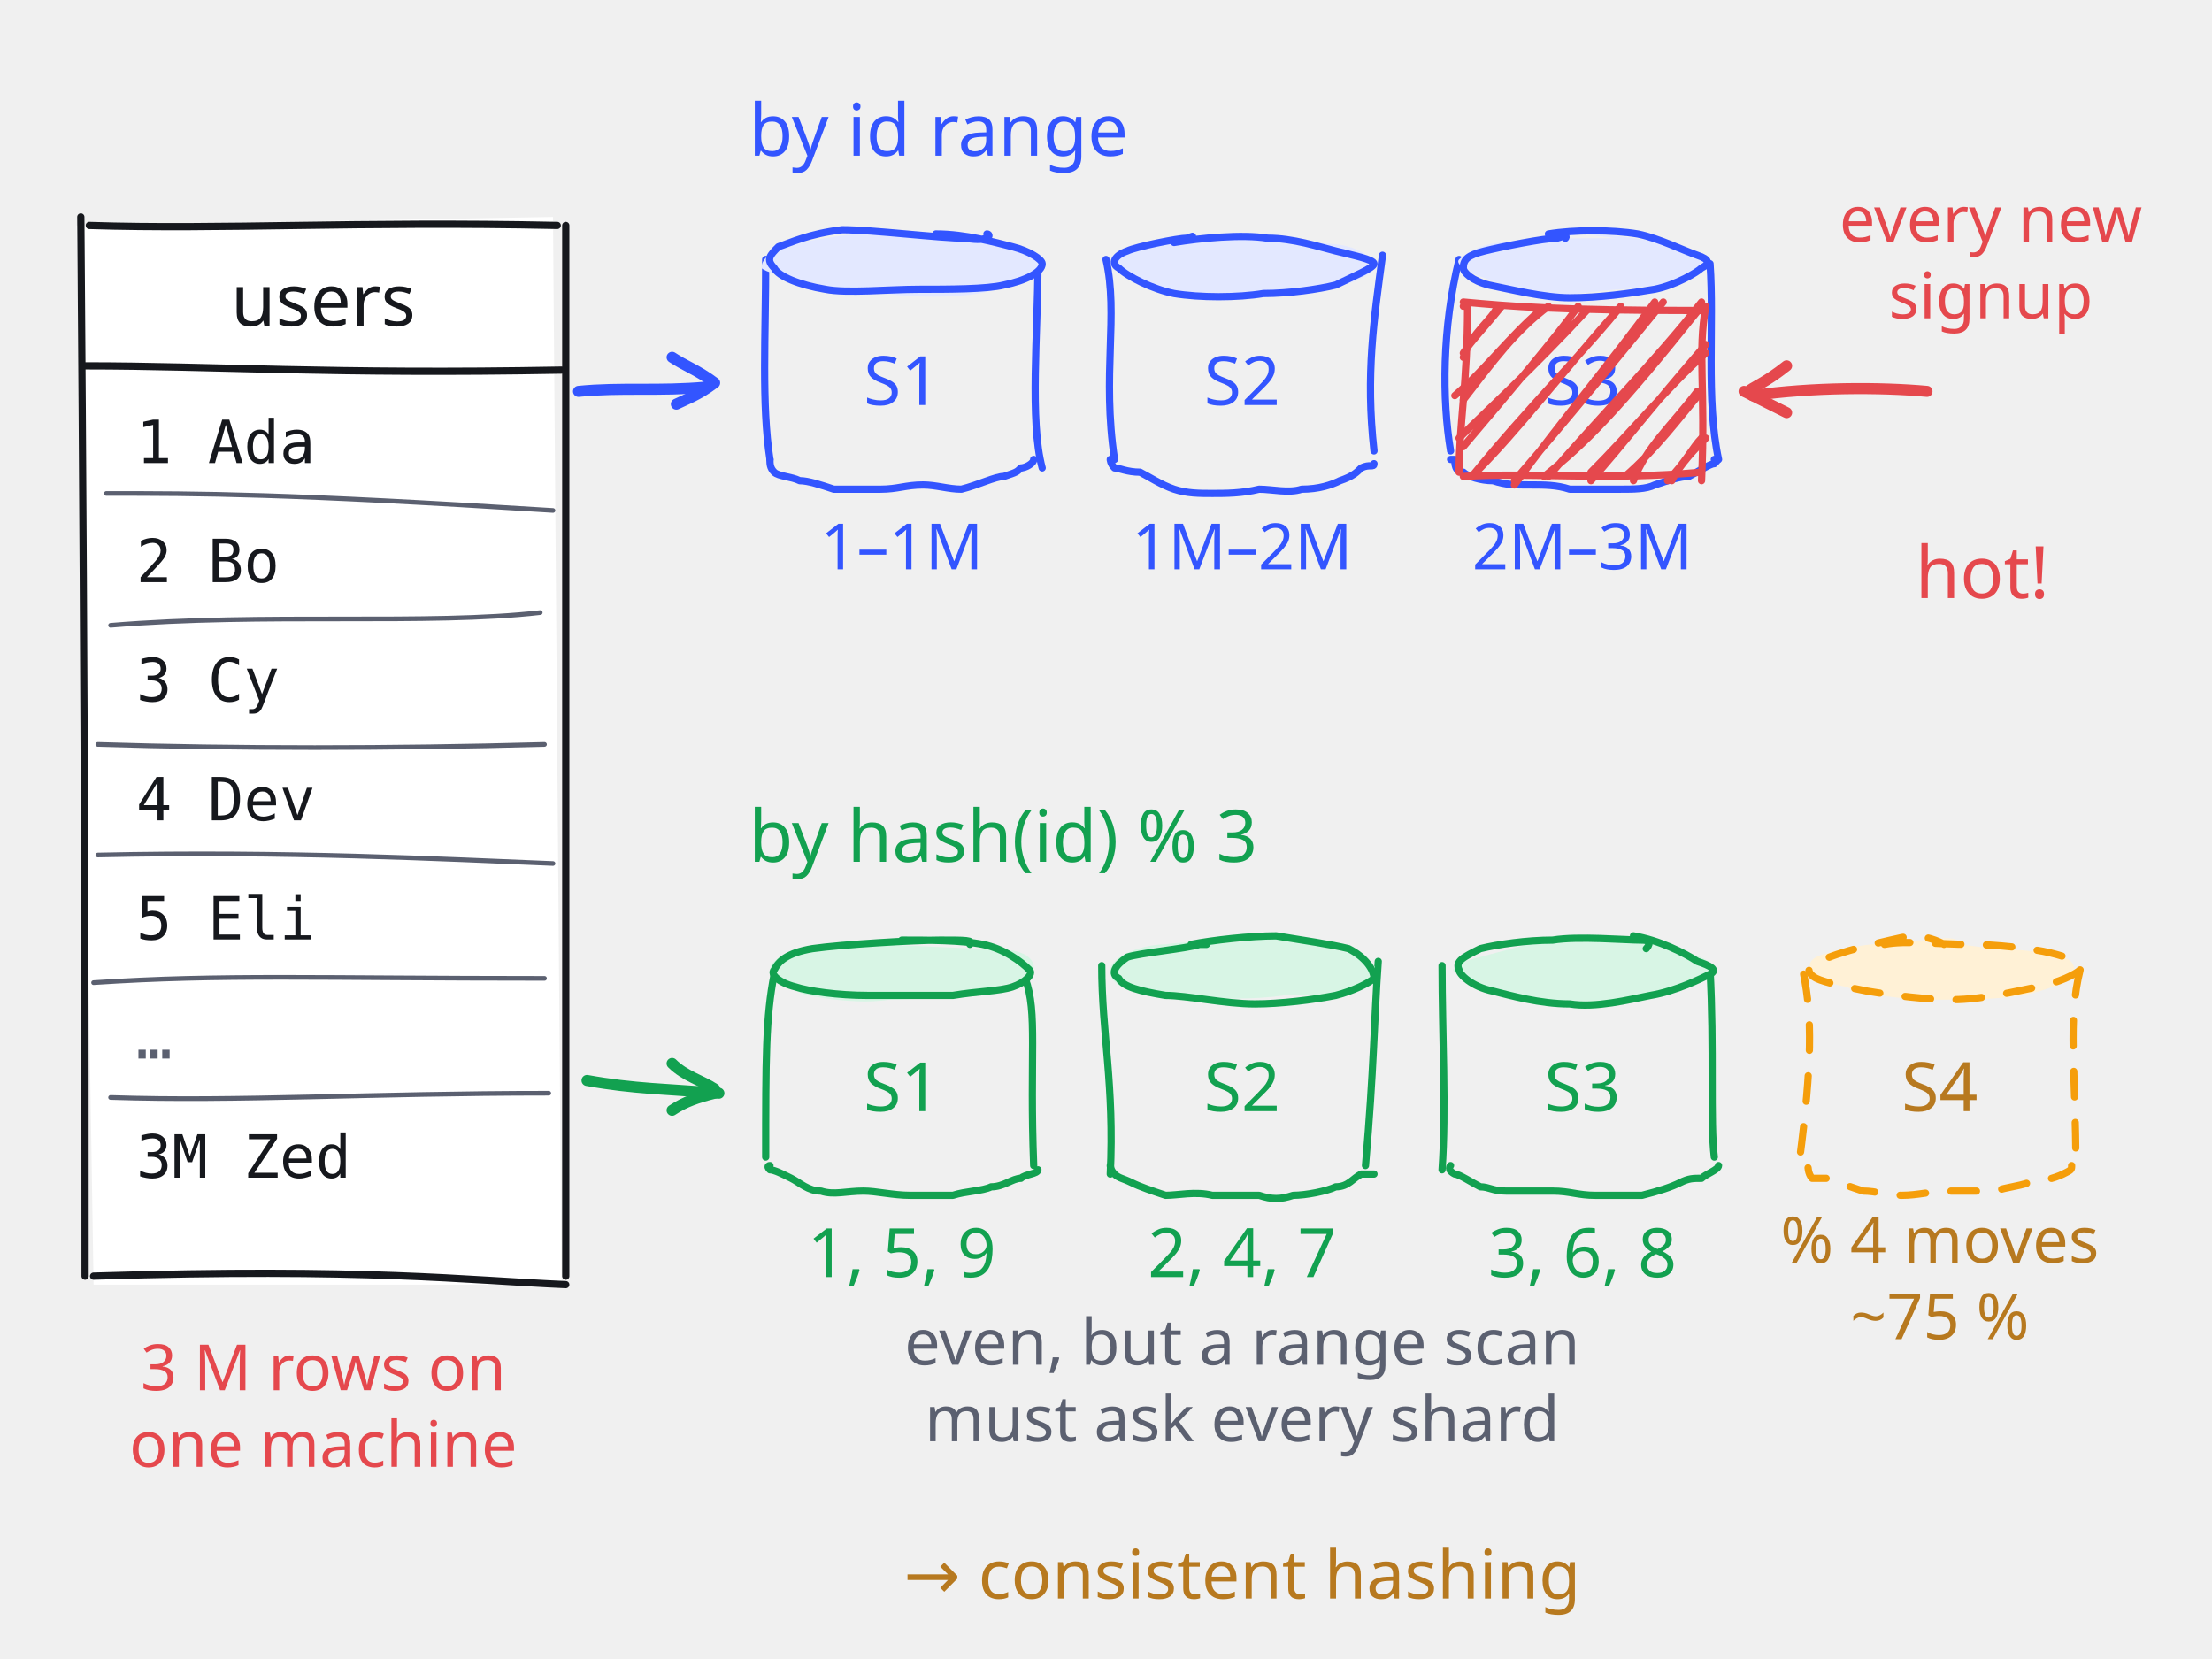
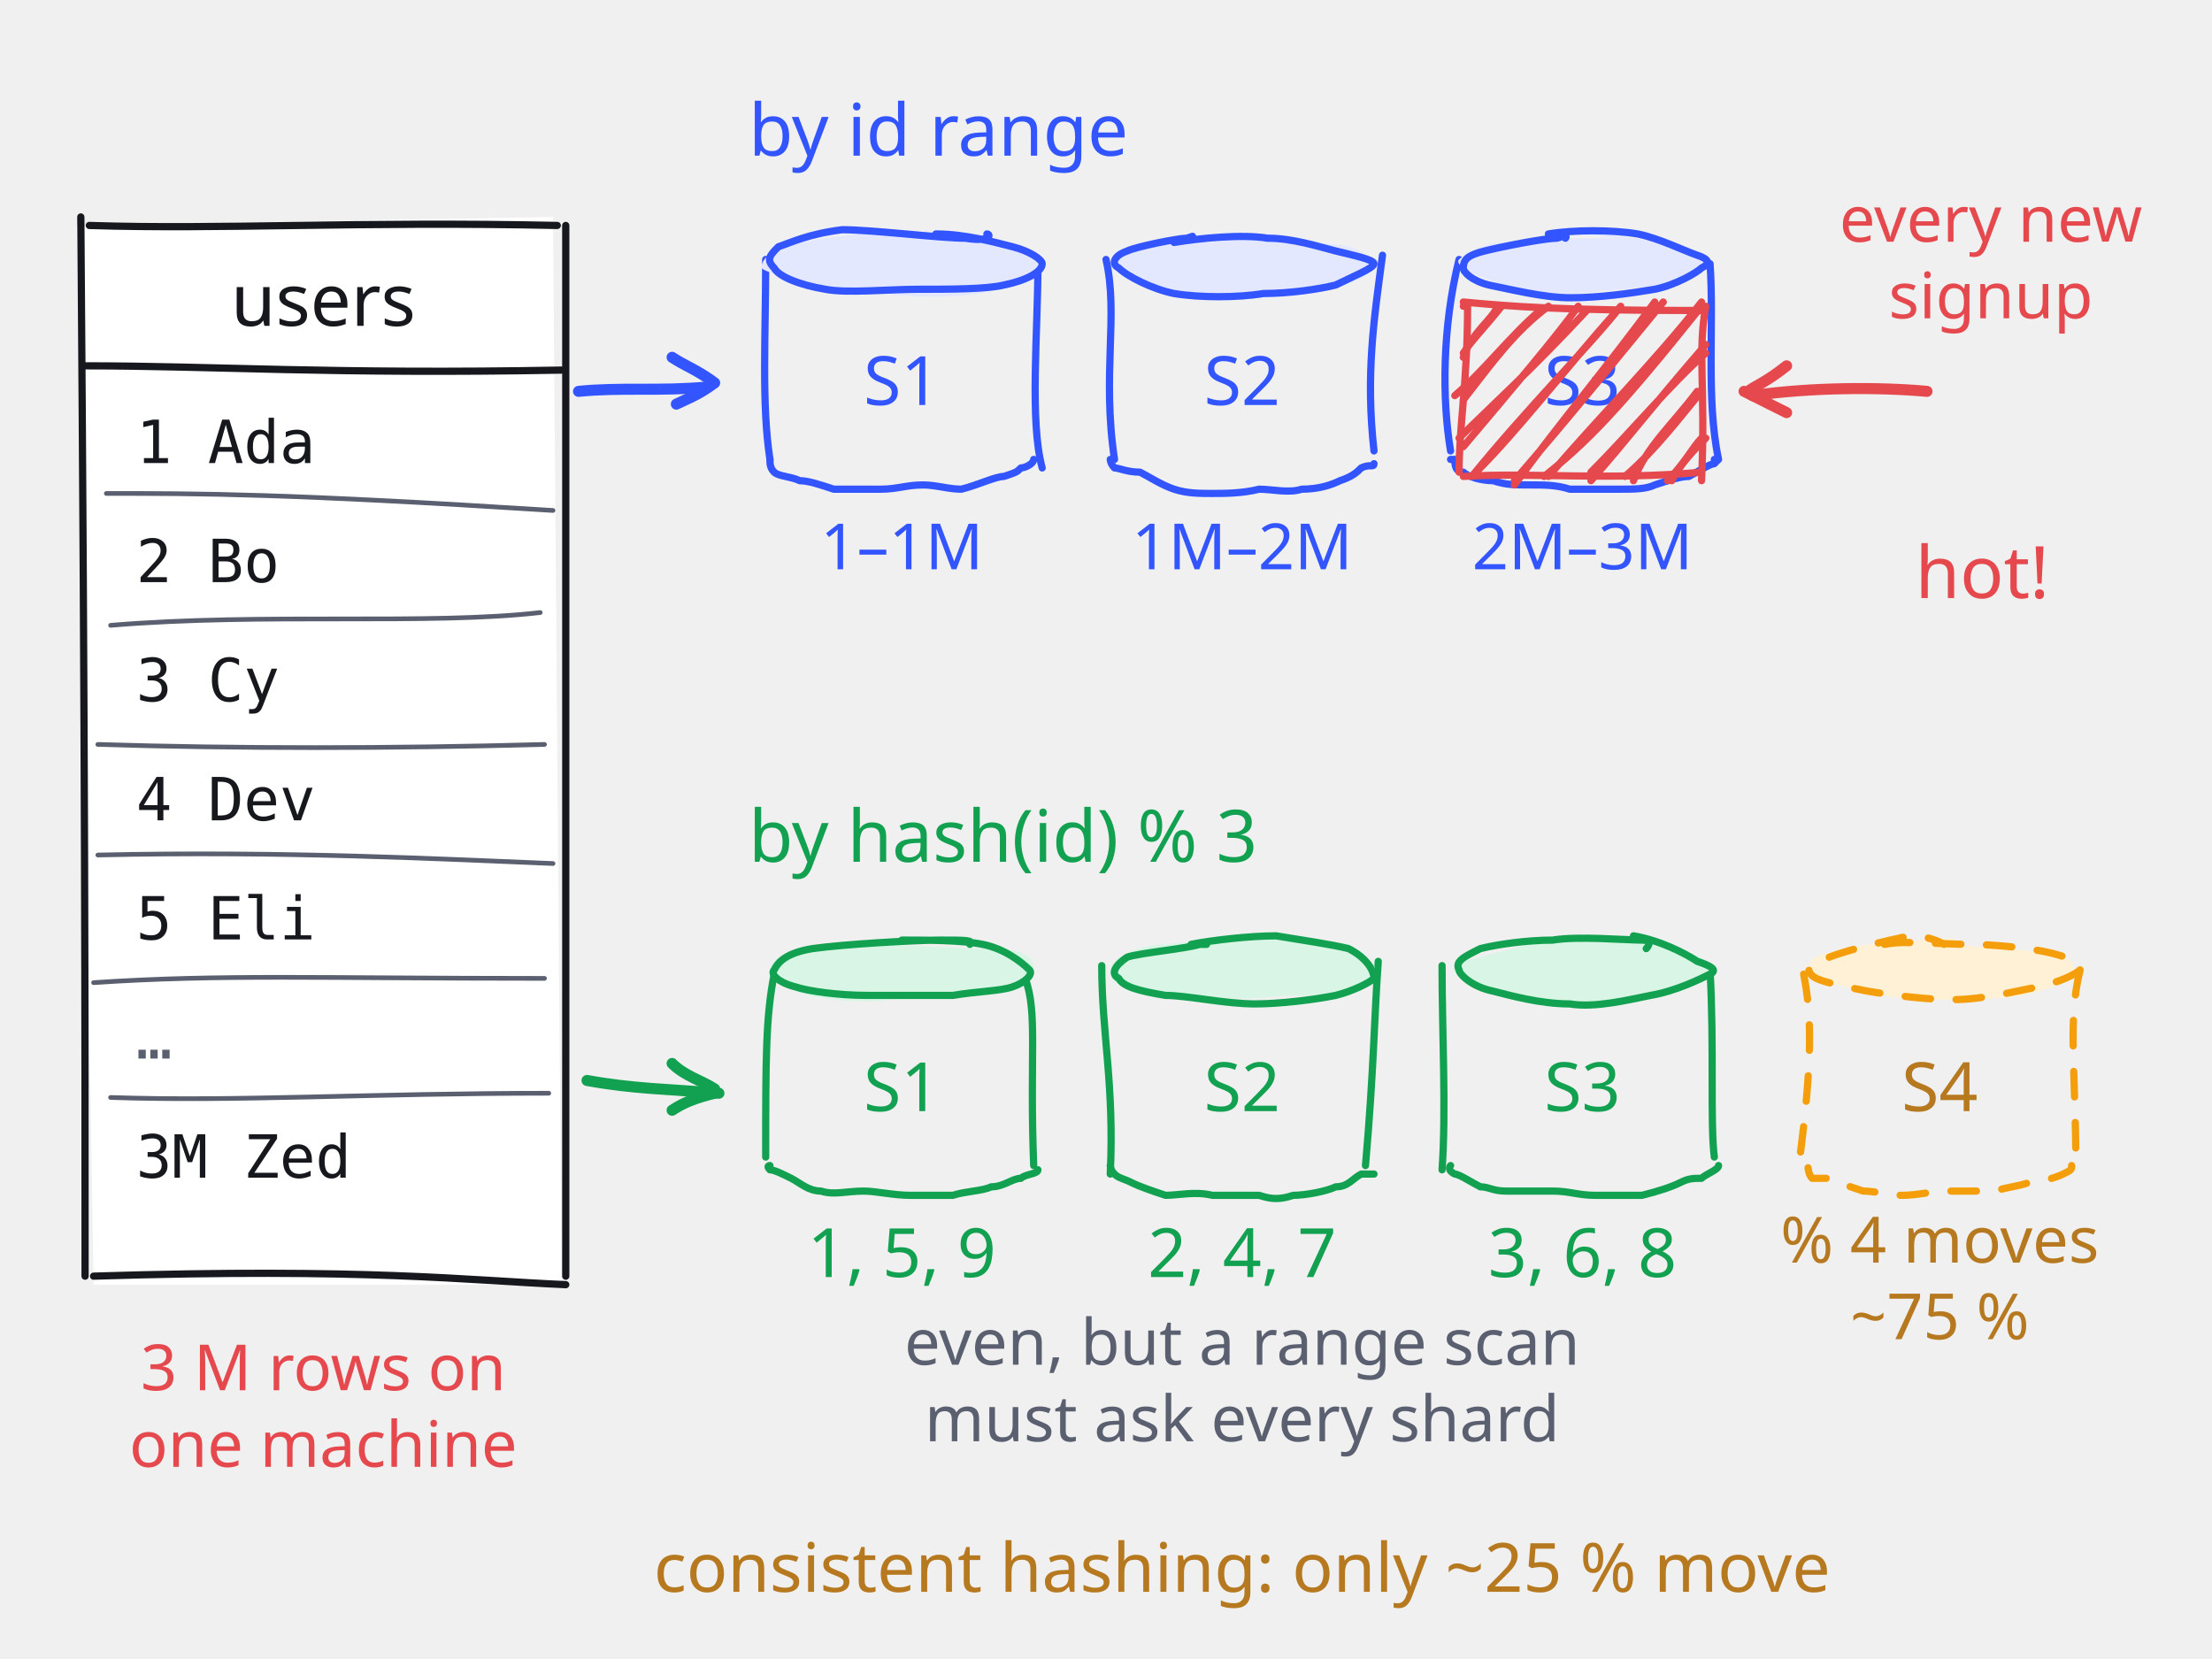
<svg xmlns="http://www.w3.org/2000/svg" viewBox="0 0 520 390" class="dg" data-diagram="sharding">
  <style>
.dg path{fill:none;stroke-linecap:round;stroke-linejoin:round;stroke-width:1.7}
.dg .w-thick{stroke-width:2.6}.dg .w-thin{stroke-width:1.1}
.dg text{font-family:'Segoe Print','Bradley Hand','Comic Sans MS',system-ui,sans-serif;stroke:none}.dg .t-mono{font-family:'JetBrains Mono',monospace}
.s-ink{stroke:#16181D}.s-muted{stroke:#5B6070}.s-red{stroke:#E5484D}.s-blue{stroke:#3355FF}.s-green{stroke:#12A150}.s-orange{stroke:#F59E0B}.s-violet{stroke:#8B5CF6}.s-paper{stroke:#fff}.s-hl{stroke:#FFE45C}
.f-ink{fill:#16181D!important}.f-muted{fill:#E9E3D9!important}.f-red{fill:#FDE2E2!important}.f-blue{fill:#E3E8FF!important}.f-green{fill:#D8F5E5!important}.f-orange{fill:#FFF1D6!important}.f-violet{fill:#EDE5FF!important}.f-paper{fill:#fff!important}.f-hl{fill:#FFE45C!important}
.h-red{stroke:#E5484D}.h-blue{stroke:#3355FF}.h-green{stroke:#12A150}.h-orange{stroke:#F59E0B}.h-violet{stroke:#8B5CF6}.h-hl{stroke:#FFE45C}.h-ink{stroke:#16181D}.h-muted{stroke:#9AA0AE}
.t-ink{fill:#16181D}.t-muted{fill:#5B6070}.t-red{fill:#E5484D}.t-blue{fill:#3355FF}.t-green{fill:#12A150}.t-orange{fill:#B7791F}.t-violet{fill:#8B5CF6}.t-paper{fill:#fff}
</style>
  <g>
    <path d="M18 53 L130 51 L132 302 L22 302" class="f-paper" />
    <path d="M21 53 C52 54, 84 52, 131 53 M133 53 C133 121, 133 188, 133 300 M133 302 C110 301, 86 298, 22 300 M20 300 C20 240, 20 180, 19 51" class="s-ink" />
    <text x="76" y="70" font-size="17" text-anchor="middle" dominant-baseline="central" class="t t-ink t-bold">users</text>
    <path d="M20 86 C50 86, 78 88, 132 87" class="s-ink" />
    <text x="32" y="104" font-size="14" text-anchor="start" dominant-baseline="central" class="t t-ink t-mono">1   Ada</text>
    <path d="M25 116 C47 116, 67 116, 130 120" class="s-muted w-thin" />
    <text x="32" y="132" font-size="14" text-anchor="start" dominant-baseline="central" class="t t-ink t-mono">2   Bo</text>
    <path d="M26 147 C62 144, 101 147, 127 144" class="s-muted w-thin" />
    <text x="32" y="160" font-size="14" text-anchor="start" dominant-baseline="central" class="t t-ink t-mono">3   Cy</text>
    <path d="M23 175 C55 176, 92 176, 128 175" class="s-muted w-thin" />
    <text x="32" y="188" font-size="14" text-anchor="start" dominant-baseline="central" class="t t-ink t-mono">4   Dev</text>
    <path d="M23 201 C67 200, 105 202, 130 203" class="s-muted w-thin" />
    <text x="32" y="216" font-size="14" text-anchor="start" dominant-baseline="central" class="t t-ink t-mono">5   Eli</text>
    <path d="M22 231 C52 229, 75 230, 128 230" class="s-muted w-thin" />
    <text x="32" y="244" font-size="14" text-anchor="start" dominant-baseline="central" class="t t-muted t-mono">…</text>
    <path d="M26 258 C56 259, 87 257, 129 257" class="s-muted w-thin" />
    <text x="32" y="272" font-size="14" text-anchor="start" dominant-baseline="central" class="t t-ink t-mono">3M  Zed</text>
  </g>
  <g>
    <text x="76" y="321" font-size="15" text-anchor="middle" dominant-baseline="central" class="t t-red">3 M rows on</text>
    <text x="76" y="339" font-size="15" text-anchor="middle" dominant-baseline="central" class="t t-red">one machine</text>
  </g>
  <g>
    <text x="176" y="30" font-size="17" text-anchor="start" dominant-baseline="central" class="t t-blue t-bold">by id range</text>
  </g>
  <g>
    <path d="M136 92 C146 91, 155 92, 166 91" class="s-blue w-thick" />
    <path d="M158 84 C161 86, 164 87, 168 90 M168 90 C164 93, 161 94, 159 95" class="s-blue w-thick" />
  </g>
  <g>
    <path d="M180 61 C180 79, 179 95, 181 108" class="s-blue" />
    <path d="M244 62 C244 78, 242 99, 245 110" class="s-blue" />
    <path d="M243 108 C243 109, 241 110, 240 110 C239 111, 239 111, 236 112 C234 112, 230 114, 226 115 C223 115, 220 114, 217 114 C213 114, 211 115, 207 115 C204 115, 199 115, 196 115 C193 114, 190 113, 188 113 C186 112, 183 112, 182 111 C181 110, 181 109, 181 108" class="s-blue" />
    <path d="M206 55 C212 55, 222 55, 228 56 C234 56, 239 58, 242 59 C245 60, 246 62, 244 63 C242 65, 236 68, 230 69 C224 70, 215 70, 208 69 C201 69, 193 67, 189 66 C184 65, 180 64, 179 63 C179 61, 181 59, 185 58 C190 56, 203 55, 207 54 C211 54, 209 54, 209 54" class="f-blue" />
    <path d="M220 55 C227 55, 234 57, 238 58 C242 59, 245 61, 245 62 C245 64, 241 66, 236 67 C232 68, 223 68, 216 68 C209 68, 199 69, 194 68 C188 67, 183 65, 182 63 C180 61, 181 60, 183 58 C186 57, 190 55, 198 54 C205 54, 221 56, 227 56 C233 57, 233 55, 232 55" class="s-blue" />
    <text x="212" y="89" font-size="16" text-anchor="middle" dominant-baseline="central" class="t t-blue t-bold">S1</text>
  </g>
  <g>
    <path d="M260 61 C263 74, 259 88, 262 108" class="s-blue" />
    <path d="M325 60 C323 75, 321 88, 323 106" class="s-blue" />
    <path d="M323 109 C323 110, 322 109, 320 110 C319 111, 318 112, 315 113 C313 114, 310 115, 306 115 C303 116, 299 115, 296 115 C292 116, 288 116, 285 116 C282 116, 279 116, 276 115 C273 114, 270 112, 268 111 C265 111, 263 110, 262 110 C261 109, 261 108, 261 108" class="s-blue" />
    <path d="M282 55 C287 55, 294 56, 300 57 C306 57, 314 57, 317 58 C321 59, 324 62, 323 63 C322 65, 317 67, 312 68 C307 68, 299 69, 293 69 C286 69, 278 69, 273 68 C268 67, 263 64, 262 63 C261 61, 262 59, 266 58 C270 57, 281 57, 285 57 C289 56, 291 56, 292 56" class="f-blue" />
    <path d="M276 57 C282 56, 292 55, 298 56 C304 56, 310 58, 314 59 C318 60, 323 61, 323 62 C323 63, 318 65, 314 67 C310 68, 303 69, 297 69 C291 70, 282 70, 276 69 C271 68, 265 65, 263 63 C261 62, 262 60, 265 59 C267 58, 277 56, 279 56 C282 55, 279 56, 279 56" class="s-blue" />
    <text x="292" y="89" font-size="16" text-anchor="middle" dominant-baseline="central" class="t t-blue t-bold">S2</text>
  </g>
  <g>
    <path d="M343 61 C339 77, 339 94, 341 106" class="s-blue" />
    <path d="M402 62 C403 76, 401 94, 404 108" class="s-blue" />
    <path d="M403 108 C404 108, 404 108, 403 109 C402 109, 399 111, 397 112 C395 112, 392 113, 389 114 C387 115, 384 115, 381 115 C378 115, 373 115, 369 115 C366 114, 363 114, 360 114 C356 114, 354 114, 351 113 C348 113, 345 112, 344 111 C342 111, 342 109, 342 108 C341 108, 341 108, 341 108" class="s-blue" />
    <path d="M372 55 C378 55, 385 56, 390 57 C394 58, 399 60, 400 61 C402 62, 401 64, 398 65 C395 67, 388 67, 382 68 C376 68, 369 70, 364 69 C358 69, 351 66, 348 65 C345 64, 342 62, 343 61 C344 60, 348 57, 354 57 C359 56, 372 56, 376 56 C380 56, 380 56, 380 56" class="f-blue" />
    <path d="M364 55 C370 54, 379 54, 385 55 C390 56, 396 59, 399 60 C402 61, 402 62, 400 63 C399 64, 394 67, 389 68 C383 69, 376 70, 369 70 C363 70, 355 68, 350 67 C346 66, 344 64, 344 63 C344 61, 345 60, 349 59 C353 58, 363 56, 366 56 C369 55, 368 56, 368 56" class="s-blue" />
    <text x="372" y="89" font-size="16" text-anchor="middle" dominant-baseline="central" class="t t-blue t-bold">S3</text>
  </g>
  <g>
    <text x="212" y="128" font-size="15" text-anchor="middle" dominant-baseline="central" class="t t-blue">1–1M</text>
    <text x="292" y="128" font-size="15" text-anchor="middle" dominant-baseline="central" class="t t-blue">1M–2M</text>
    <text x="372" y="128" font-size="15" text-anchor="middle" dominant-baseline="central" class="t t-blue">2M–3M</text>
  </g>
  <g>
    <path d="M344 72 C344 72, 344 72, 344 72 M344 72 C344 72, 344 72, 344 72 M344 84 C346 78, 351 75, 352 72 M344 83 C346 80, 349 77, 353 72 M342 93 C349 87, 355 79, 362 73 M344 94 C351 85, 356 78, 364 72 M343 103 C350 96, 360 87, 373 73 M344 105 C355 92, 366 79, 371 72 M347 111 C357 101, 366 89, 381 72 M346 112 C359 96, 374 81, 381 72 M356 114 C367 99, 378 86, 389 71 M356 113 C369 98, 382 82, 391 71 M363 112 C373 104, 380 97, 400 72 M364 112 C376 98, 389 85, 400 71 M374 111 C383 102, 393 90, 401 83 M374 113 C382 104, 388 96, 401 81 M384 113 C387 105, 393 100, 399 92 M382 112 C389 106, 395 98, 400 92 M393 113 C395 109, 399 105, 401 103 M392 113 C396 109, 398 105, 400 103" class="h-red" />
    <path d="M344 71 C355 72, 366 73, 400 73 M401 72 C399 83, 401 91, 400 113 M400 111 C378 113, 360 111, 344 112 M343 111 C343 100, 345 90, 345 72" class="s-red" />
  </g>
  <g>
    <text x="468" y="51" font-size="15" text-anchor="middle" dominant-baseline="central" class="t t-red">every new</text>
    <text x="468" y="69" font-size="15" text-anchor="middle" dominant-baseline="central" class="t t-red">signup</text>
    <path d="M453 92 C442 91, 426 91, 412 93" class="s-red w-thick" />
    <path d="M420 97 C416 95, 412 93, 410 92 M411 92 C412 91, 415 90, 420 86" class="s-red w-thick" />
  </g>
  <g>
    <text x="466" y="134" font-size="17" text-anchor="middle" dominant-baseline="central" class="t t-red t-bold">hot!</text>
  </g>
  <g>
    <text x="176" y="196" font-size="17" text-anchor="start" dominant-baseline="central" class="t t-green t-bold">by hash(id) % 3</text>
  </g>
  <g>
    <path d="M138 254 C149 256, 157 256, 169 257" class="s-green w-thick" />
    <path d="M158 250 C161 253, 165 254, 168 256 M168 257 C164 258, 161 259, 158 261" class="s-green w-thick" />
  </g>
  <g>
    <path d="M182 229 C180 239, 180 249, 180 272" class="s-green" />
    <path d="M241 230 C244 238, 242 248, 243 274" class="s-green" />
    <path d="M244 275 C244 276, 241 276, 240 277 C238 277, 236 279, 233 279 C231 280, 227 280, 224 281 C221 281, 217 281, 214 281 C210 281, 206 280, 203 280 C199 280, 196 281, 193 280 C190 280, 188 278, 186 277 C184 276, 182 275, 181 275 C180 274, 181 274, 181 274" class="s-green" />
    <path d="M226 223 C232 223, 238 223, 240 224 C243 225, 244 228, 242 229 C240 231, 234 232, 229 233 C223 234, 216 235, 209 235 C203 236, 195 235, 190 234 C186 233, 182 230, 181 228 C181 226, 184 224, 188 223 C192 222, 197 222, 204 222 C211 222, 226 223, 232 223 C238 223, 239 224, 239 224" class="f-green" />
    <path d="M212 221 C218 221, 226 221, 231 222 C236 223, 240 226, 242 228 C243 229, 241 231, 238 232 C235 233, 230 233, 224 234 C219 234, 210 234, 204 234 C197 234, 190 233, 187 232 C183 231, 181 229, 182 228 C183 226, 185 224, 191 223 C198 222, 215 221, 221 221 C227 221, 229 221, 228 222" class="s-green" />
    <text x="212" y="255" font-size="16" text-anchor="middle" dominant-baseline="central" class="t t-green t-bold">S1</text>
  </g>
  <g>
    <path d="M259 227 C259 243, 262 255, 261 276" class="s-green" />
    <path d="M324 226 C323 240, 323 251, 321 274" class="s-green" />
    <path d="M323 276 C323 276, 321 276, 320 276 C318 277, 317 279, 314 279 C312 280, 307 281, 304 281 C301 282, 299 282, 296 281 C293 281, 288 281, 285 281 C281 280, 277 281, 274 281 C271 280, 268 279, 266 278 C264 277, 263 277, 262 276 C261 275, 261 274, 261 274" class="s-green" />
    <path d="M294 220 C300 220, 308 222, 313 223 C317 224, 322 225, 323 227 C324 228, 321 232, 317 233 C314 234, 308 234, 302 234 C295 235, 285 235, 279 234 C273 234, 266 233, 264 232 C261 231, 260 228, 262 226 C264 224, 269 222, 274 222 C280 221, 291 222, 295 221 C299 221, 296 221, 296 221" class="f-green" />
    <path d="M280 222 C285 221, 294 220, 300 220 C306 221, 313 222, 317 223 C321 225, 323 228, 323 230 C322 231, 318 233, 314 234 C309 235, 301 236, 295 236 C288 236, 279 234, 274 234 C268 233, 264 232, 263 230 C261 229, 262 227, 265 225 C268 224, 279 223, 282 222 C285 222, 283 222, 283 222" class="s-green" />
    <text x="292" y="255" font-size="16" text-anchor="middle" dominant-baseline="central" class="t t-green t-bold">S2</text>
  </g>
  <g>
    <path d="M339 227 C339 243, 340 261, 339 275" class="s-green" />
    <path d="M402 228 C403 246, 402 264, 403 272" class="s-green" />
    <path d="M404 274 C404 275, 401 276, 400 277 C398 277, 397 277, 395 278 C393 279, 390 280, 386 281 C383 281, 378 281, 375 281 C371 281, 369 280, 365 280 C362 280, 357 280, 354 280 C351 280, 350 279, 348 279 C346 278, 343 276, 342 276 C340 275, 341 274, 341 274" class="s-green" />
    <path d="M357 221 C363 221, 372 220, 379 221 C386 221, 393 223, 397 224 C400 225, 403 226, 402 228 C402 229, 398 231, 394 232 C390 233, 384 236, 378 236 C371 236, 363 235, 357 234 C351 233, 345 231, 343 229 C341 228, 341 228, 344 226 C348 225, 359 222, 363 221 C367 220, 369 221, 369 222" class="f-green" />
    <path d="M384 220 C390 221, 396 224, 399 226 C402 227, 404 228, 402 229 C400 230, 394 233, 388 234 C383 235, 375 237, 369 236 C362 236, 355 234, 351 233 C346 232, 343 229, 343 228 C342 226, 344 225, 348 223 C352 222, 359 221, 365 221 C371 220, 382 221, 386 221 C389 221, 387 223, 387 223" class="s-green" />
    <text x="372" y="255" font-size="16" text-anchor="middle" dominant-baseline="central" class="t t-green t-bold">S3</text>
  </g>
  <g>
    <text x="212" y="294" font-size="16" text-anchor="middle" dominant-baseline="central" class="t t-green">1, 5, 9</text>
    <text x="292" y="294" font-size="16" text-anchor="middle" dominant-baseline="central" class="t t-green">2, 4, 7</text>
    <text x="372" y="294" font-size="16" text-anchor="middle" dominant-baseline="central" class="t t-green">3, 6, 8</text>
  </g>
  <g>
    <text x="292" y="315" font-size="15" text-anchor="middle" dominant-baseline="central" class="t t-muted">even, but a range scan</text>
    <text x="292" y="333" font-size="15" text-anchor="middle" dominant-baseline="central" class="t t-muted">must ask every shard</text>
  </g>
  <g>
    <path d="M424 229 C426 239, 426 250, 423 273" class="s-orange" stroke-dasharray="6 6" />
    <path d="M489 228 C486 240, 488 251, 488 275" class="s-orange" stroke-dasharray="6 6" />
    <path d="M487 274 C487 275, 487 275, 485 276 C483 277, 479 278, 477 278 C474 279, 472 279, 469 280 C466 280, 462 280, 458 280 C454 280, 451 281, 447 281 C444 281, 441 280, 438 280 C435 279, 432 278, 430 277 C428 277, 427 277, 426 277 C425 276, 425 274, 425 274" class="s-orange" stroke-dasharray="6 6" />
    <path d="M447 222 C453 221, 462 222, 468 223 C474 223, 482 224, 485 225 C488 226, 488 228, 487 230 C485 231, 481 233, 475 234 C470 235, 461 235, 455 235 C448 235, 439 234, 434 232 C429 231, 426 230, 426 228 C425 227, 425 225, 430 224 C435 222, 449 221, 454 221 C459 220, 460 221, 460 221" class="f-orange" />
    <path d="M443 222 C448 221, 456 222, 463 222 C469 222, 478 223, 482 224 C486 225, 489 226, 489 228 C488 229, 484 231, 479 232 C474 233, 466 235, 459 235 C453 235, 445 234, 439 233 C434 232, 429 231, 427 230 C425 229, 424 227, 428 226 C431 224, 444 221, 449 220 C454 220, 457 222, 457 222" class="s-orange" stroke-dasharray="6 6" />
    <text x="456" y="255" font-size="16" text-anchor="middle" dominant-baseline="central" class="t t-orange t-bold">S4</text>
  </g>
  <g>
    <text x="456" y="291" font-size="15" text-anchor="middle" dominant-baseline="central" class="t t-orange">% 4 moves</text>
    <text x="456" y="309" font-size="15" text-anchor="middle" dominant-baseline="central" class="t t-orange">~75 %</text>
  </g>
  <g>
-     <text x="292" y="368" font-size="16" text-anchor="middle" dominant-baseline="central" class="t t-orange t-bold">→ consistent hashing</text>
+     <text x="292" y="368" font-size="16" text-anchor="middle" dominant-baseline="central" class="t t-orange t-bold">consistent hashing: only ~25 % move</text>
  </g>
</svg>
